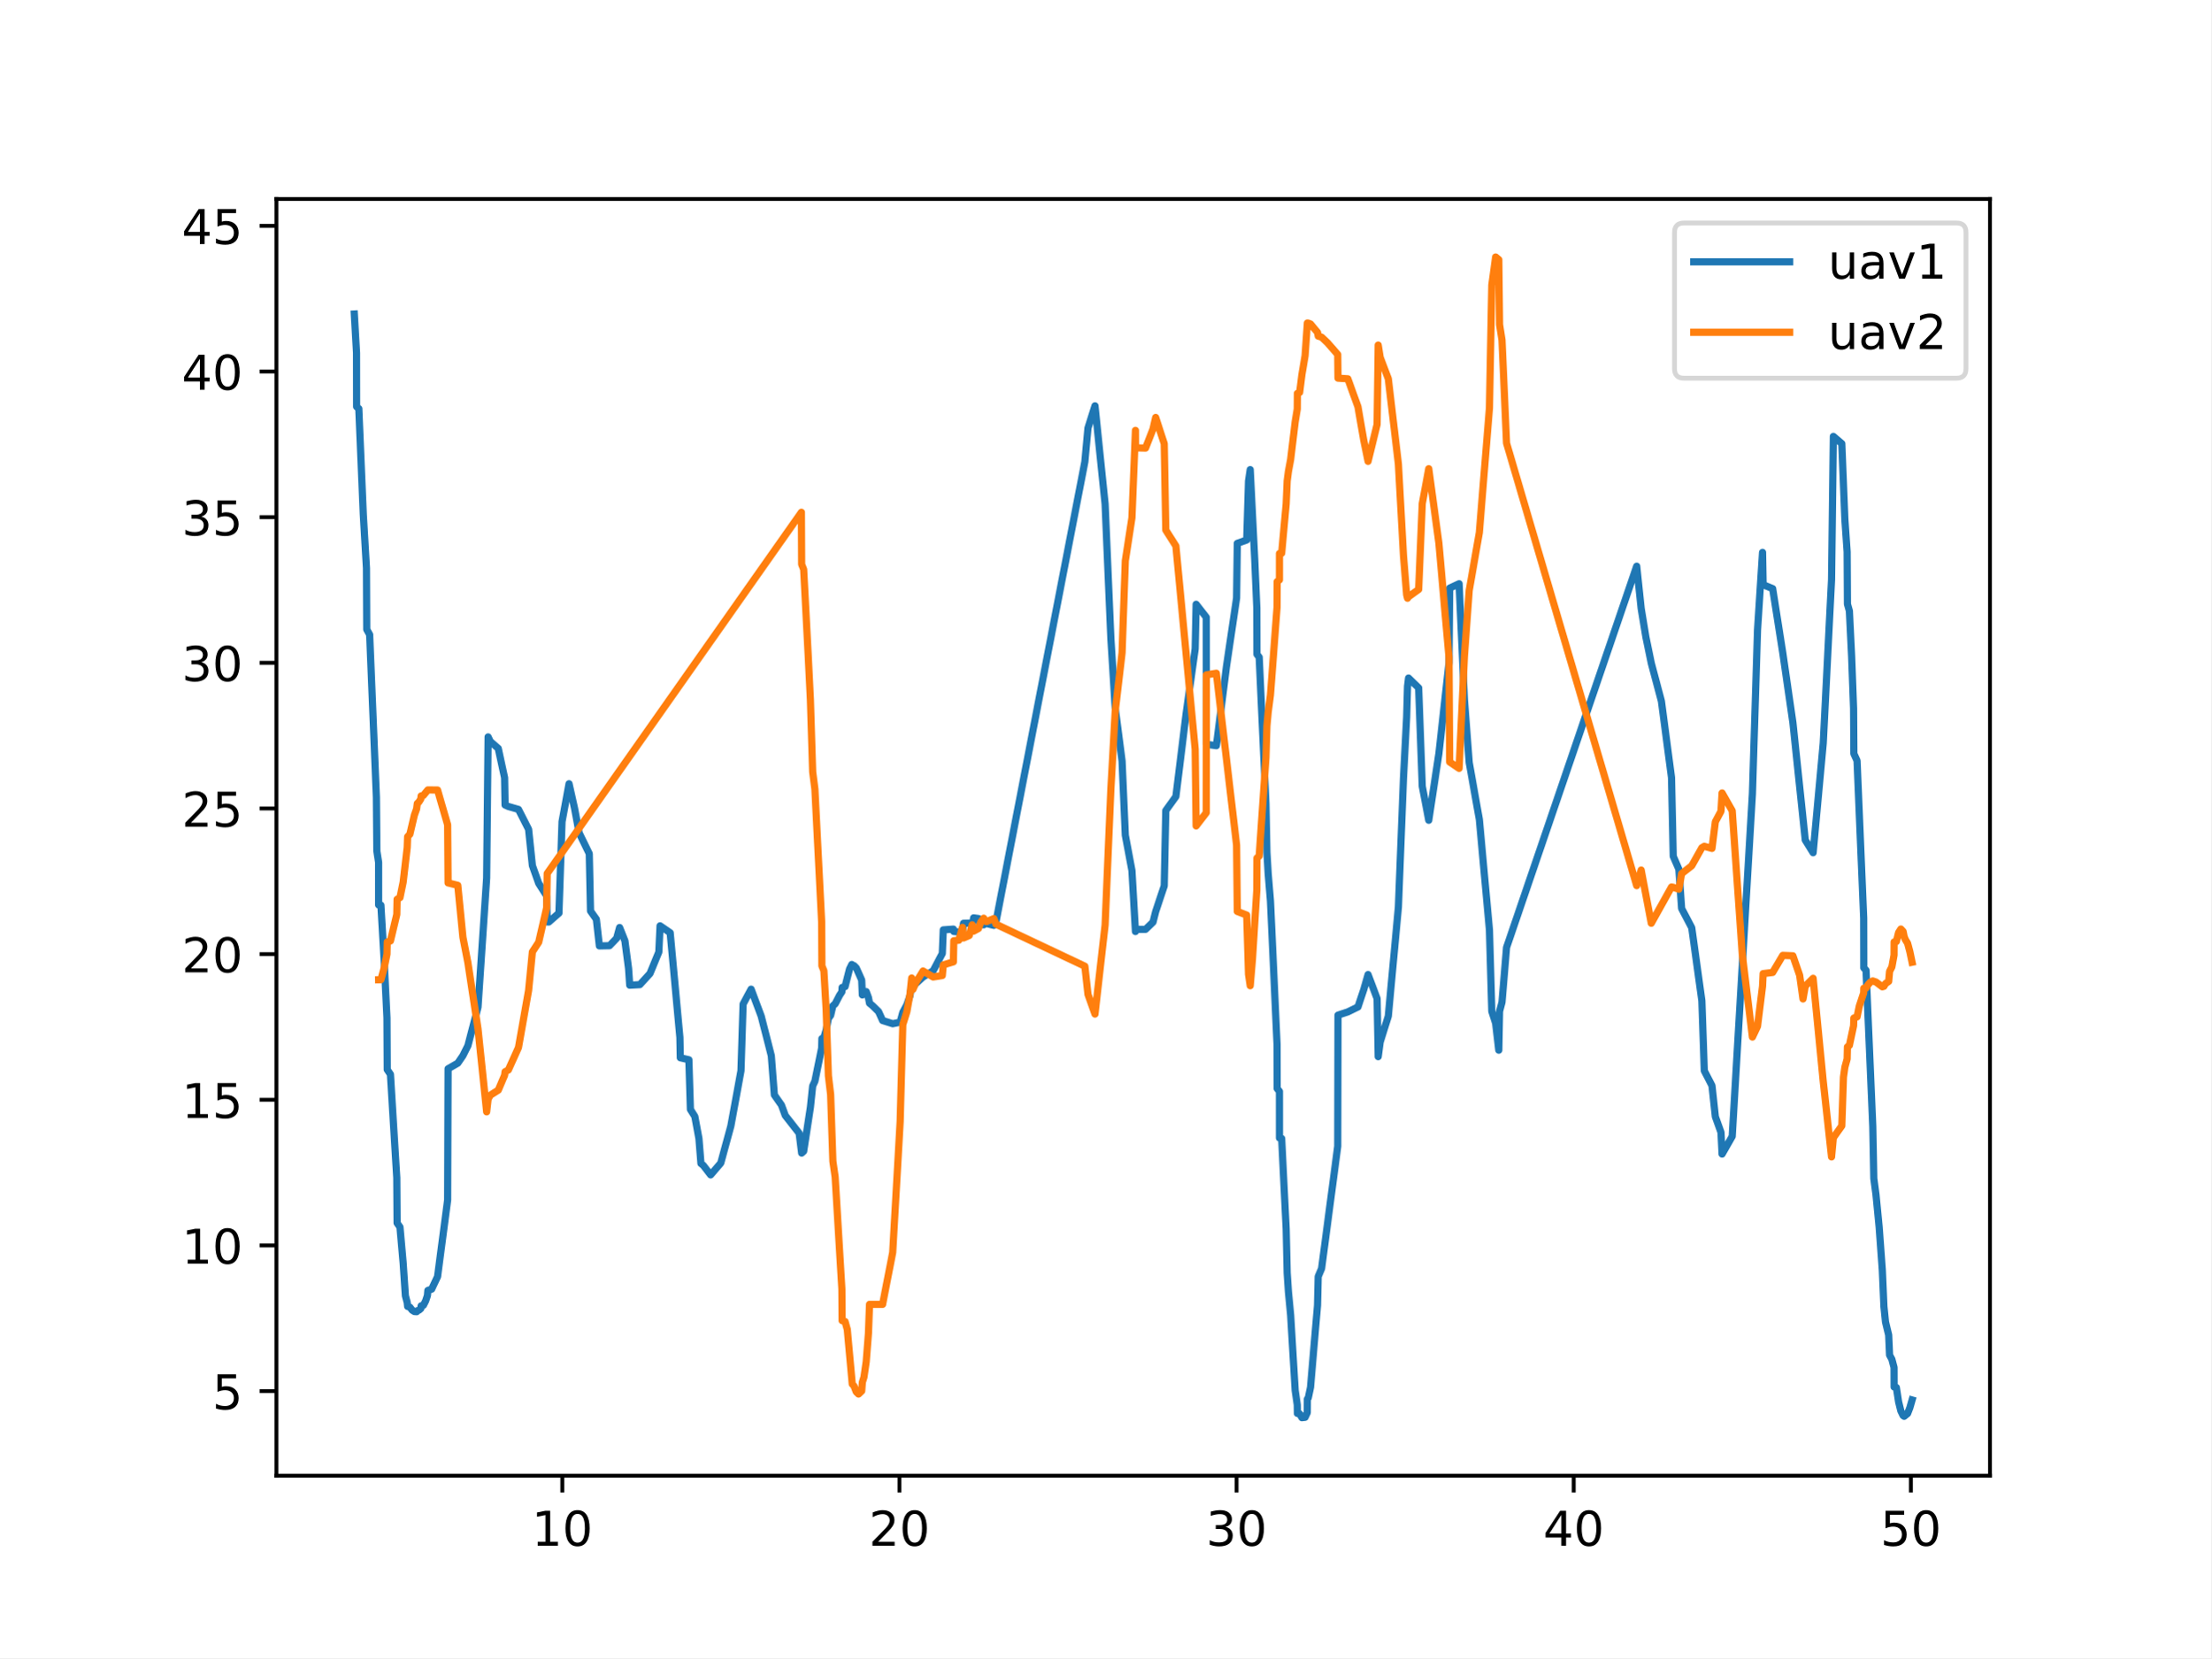
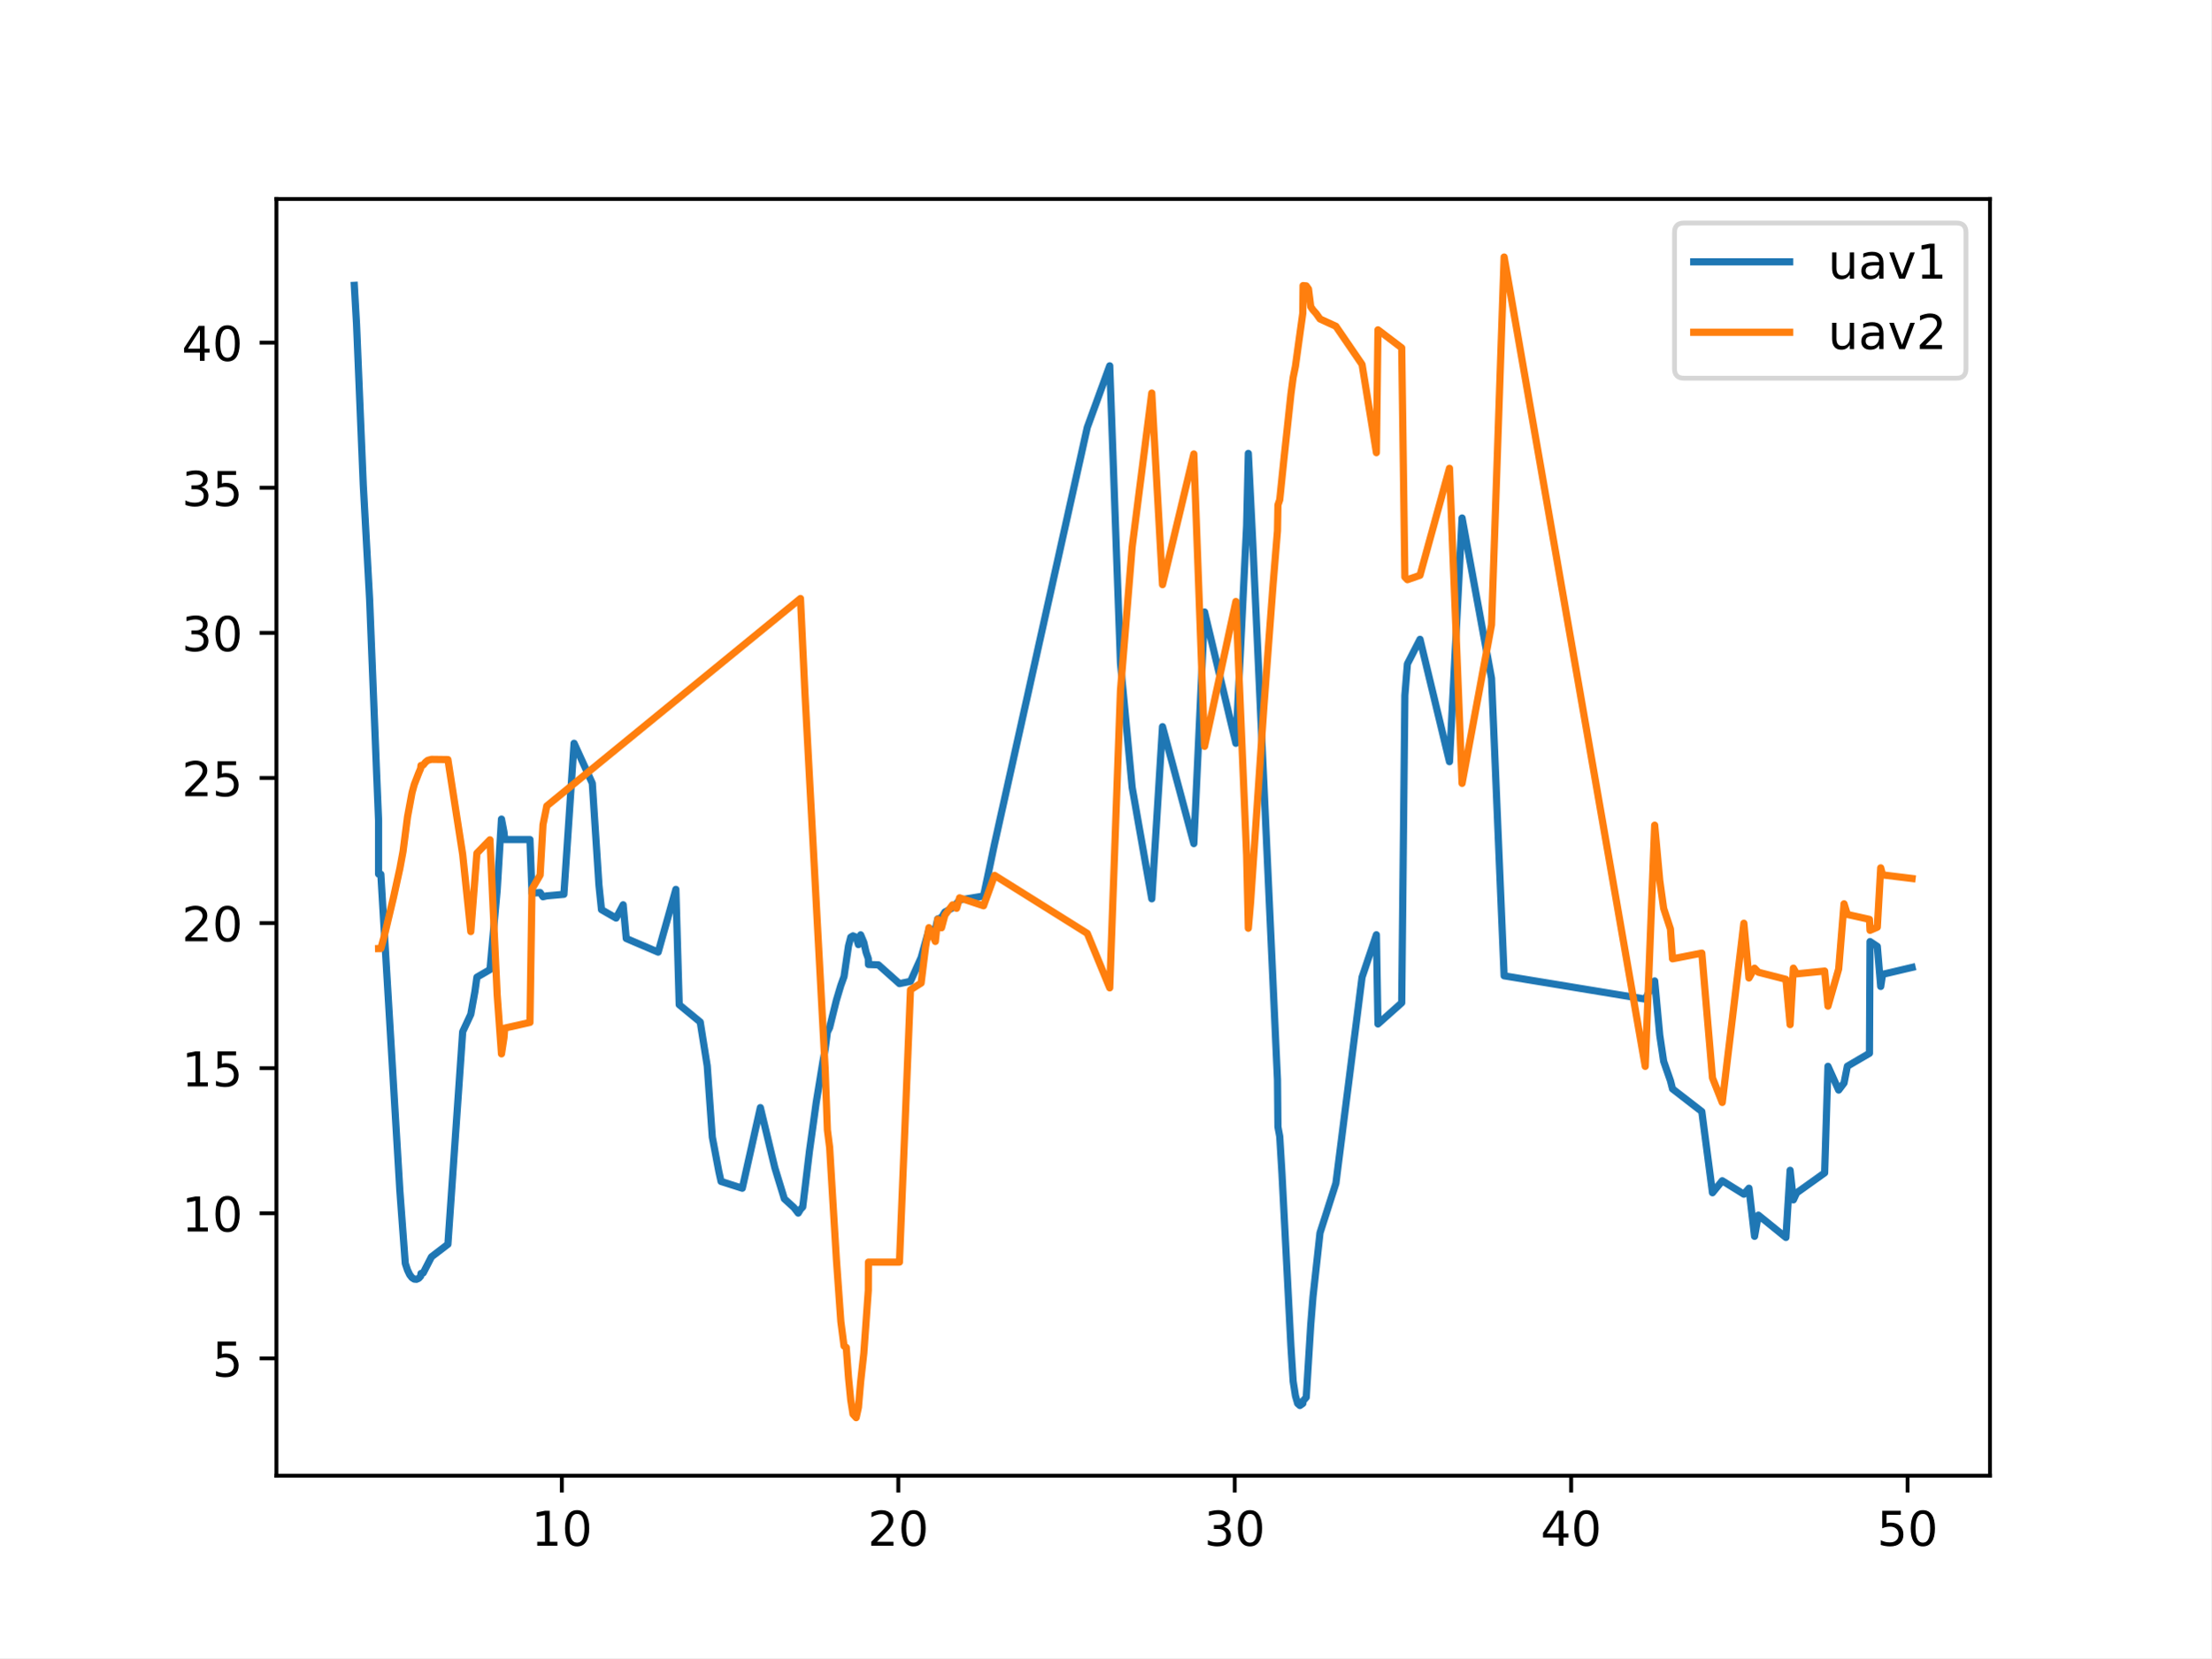
<svg xmlns="http://www.w3.org/2000/svg" xmlns:xlink="http://www.w3.org/1999/xlink" height="345.6pt" version="1.1" viewBox="0 0 460.8 345.6" width="460.8pt">
  <defs>
    <style type="text/css">*{stroke-linecap:butt;stroke-linejoin:round;}</style>
  </defs>
  <g id="figure_1">
    <g id="patch_1">
      <path d="M 0 345.6  L 460.8 345.6  L 460.8 0  L 0 0  z " style="fill:#ffffff;" />
    </g>
    <g id="axes_1">
      <g id="patch_2">
        <path d="M 57.6 307.584  L 414.72 307.584  L 414.72 41.472  L 57.6 41.472  z " style="fill:#ffffff;" />
      </g>
      <g id="matplotlib.axis_1">
        <g id="xtick_1">
          <g id="line2d_1">
            <defs>
-               <path d="M 0 0  L 0 3.5  " id="ma013401bfc" style="stroke:#000000;stroke-width:0.8;" />
+               <path d="M 0 0  L 0 3.5  " id="me01606317b" style="stroke:#000000;stroke-width:0.8;" />
            </defs>
            <g>
-               <use style="stroke:#000000;stroke-width:0.8;" x="117.179" xlink:href="#ma013401bfc" y="307.584" />
+               <use style="stroke:#000000;stroke-width:0.8;" x="117.088" xlink:href="#me01606317b" y="307.584" />
            </g>
          </g>
          <g id="text_1">
-             <g transform="translate(110.8169 322.1824)scale(0.1 -0.1)">
+             <g transform="translate(110.7255 322.1824)scale(0.1 -0.1)">
              <defs>
                <path d="M 12.406 8.297  L 28.516 8.297  L 28.516 63.922  L 10.984 60.406  L 10.984 69.391  L 28.422 72.906  L 38.281 72.906  L 38.281 8.297  L 54.391 8.297  L 54.391 0  L 12.406 0  z " id="DejaVuSans-49" />
                <path d="M 31.781 66.406  Q 24.172 66.406 20.328 58.906  Q 16.5 51.422 16.5 36.375  Q 16.5 21.391 20.328 13.891  Q 24.172 6.391 31.781 6.391  Q 39.453 6.391 43.281 13.891  Q 47.125 21.391 47.125 36.375  Q 47.125 51.422 43.281 58.906  Q 39.453 66.406 31.781 66.406  z M 31.781 74.219  Q 44.047 74.219 50.516 64.516  Q 56.984 54.828 56.984 36.375  Q 56.984 17.969 50.516 8.266  Q 44.047 -1.422 31.781 -1.422  Q 19.531 -1.422 13.062 8.266  Q 6.594 17.969 6.594 36.375  Q 6.594 54.828 13.062 64.516  Q 19.531 74.219 31.781 74.219  z " id="DejaVuSans-48" />
              </defs>
              <use xlink:href="#DejaVuSans-49" />
              <use x="63.623" xlink:href="#DejaVuSans-48" />
            </g>
          </g>
        </g>
        <g id="xtick_2">
          <g id="line2d_2">
            <g>
-               <use style="stroke:#000000;stroke-width:0.8;" x="187.444" xlink:href="#ma013401bfc" y="307.584" />
+               <use style="stroke:#000000;stroke-width:0.8;" x="187.204" xlink:href="#me01606317b" y="307.584" />
            </g>
          </g>
          <g id="text_2">
-             <g transform="translate(181.0815 322.1824)scale(0.1 -0.1)">
+             <g transform="translate(180.842 322.1824)scale(0.1 -0.1)">
              <defs>
                <path d="M 19.188 8.297  L 53.609 8.297  L 53.609 0  L 7.328 0  L 7.328 8.297  Q 12.938 14.109 22.625 23.891  Q 32.328 33.688 34.812 36.531  Q 39.547 41.844 41.422 45.531  Q 43.312 49.219 43.312 52.781  Q 43.312 58.594 39.234 62.25  Q 35.156 65.922 28.609 65.922  Q 23.969 65.922 18.812 64.312  Q 13.672 62.703 7.812 59.422  L 7.812 69.391  Q 13.766 71.781 18.938 73  Q 24.125 74.219 28.422 74.219  Q 39.75 74.219 46.484 68.547  Q 53.219 62.891 53.219 53.422  Q 53.219 48.922 51.531 44.891  Q 49.859 40.875 45.406 35.406  Q 44.188 33.984 37.641 27.219  Q 31.109 20.453 19.188 8.297  z " id="DejaVuSans-50" />
              </defs>
              <use xlink:href="#DejaVuSans-50" />
              <use x="63.623" xlink:href="#DejaVuSans-48" />
            </g>
          </g>
        </g>
        <g id="xtick_3">
          <g id="line2d_3">
            <g>
-               <use style="stroke:#000000;stroke-width:0.8;" x="257.709" xlink:href="#ma013401bfc" y="307.584" />
+               <use style="stroke:#000000;stroke-width:0.8;" x="257.321" xlink:href="#me01606317b" y="307.584" />
            </g>
          </g>
          <g id="text_3">
-             <g transform="translate(251.3461 322.1824)scale(0.1 -0.1)">
+             <g transform="translate(250.9584 322.1824)scale(0.1 -0.1)">
              <defs>
                <path d="M 40.578 39.312  Q 47.656 37.797 51.625 33  Q 55.609 28.219 55.609 21.188  Q 55.609 10.406 48.188 4.484  Q 40.766 -1.422 27.094 -1.422  Q 22.516 -1.422 17.656 -0.516  Q 12.797 0.391 7.625 2.203  L 7.625 11.719  Q 11.719 9.328 16.594 8.109  Q 21.484 6.891 26.812 6.891  Q 36.078 6.891 40.938 10.547  Q 45.797 14.203 45.797 21.188  Q 45.797 27.641 41.281 31.266  Q 36.766 34.906 28.719 34.906  L 20.219 34.906  L 20.219 43.016  L 29.109 43.016  Q 36.375 43.016 40.234 45.922  Q 44.094 48.828 44.094 54.297  Q 44.094 59.906 40.109 62.906  Q 36.141 65.922 28.719 65.922  Q 24.656 65.922 20.016 65.031  Q 15.375 64.156 9.812 62.312  L 9.812 71.094  Q 15.438 72.656 20.344 73.438  Q 25.25 74.219 29.594 74.219  Q 40.828 74.219 47.359 69.109  Q 53.906 64.016 53.906 55.328  Q 53.906 49.266 50.438 45.094  Q 46.969 40.922 40.578 39.312  z " id="DejaVuSans-51" />
              </defs>
              <use xlink:href="#DejaVuSans-51" />
              <use x="63.623" xlink:href="#DejaVuSans-48" />
            </g>
          </g>
        </g>
        <g id="xtick_4">
          <g id="line2d_4">
            <g>
-               <use style="stroke:#000000;stroke-width:0.8;" x="327.973" xlink:href="#ma013401bfc" y="307.584" />
+               <use style="stroke:#000000;stroke-width:0.8;" x="327.437" xlink:href="#me01606317b" y="307.584" />
            </g>
          </g>
          <g id="text_4">
-             <g transform="translate(321.6107 322.1824)scale(0.1 -0.1)">
+             <g transform="translate(321.0749 322.1824)scale(0.1 -0.1)">
              <defs>
                <path d="M 37.797 64.312  L 12.891 25.391  L 37.797 25.391  z M 35.203 72.906  L 47.609 72.906  L 47.609 25.391  L 58.016 25.391  L 58.016 17.188  L 47.609 17.188  L 47.609 0  L 37.797 0  L 37.797 17.188  L 4.891 17.188  L 4.891 26.703  z " id="DejaVuSans-52" />
              </defs>
              <use xlink:href="#DejaVuSans-52" />
              <use x="63.623" xlink:href="#DejaVuSans-48" />
            </g>
          </g>
        </g>
        <g id="xtick_5">
          <g id="line2d_5">
            <g>
-               <use style="stroke:#000000;stroke-width:0.8;" x="398.238" xlink:href="#ma013401bfc" y="307.584" />
+               <use style="stroke:#000000;stroke-width:0.8;" x="397.554" xlink:href="#me01606317b" y="307.584" />
            </g>
          </g>
          <g id="text_5">
-             <g transform="translate(391.8753 322.1824)scale(0.1 -0.1)">
+             <g transform="translate(391.1914 322.1824)scale(0.1 -0.1)">
              <defs>
                <path d="M 10.797 72.906  L 49.516 72.906  L 49.516 64.594  L 19.828 64.594  L 19.828 46.734  Q 21.969 47.469 24.109 47.828  Q 26.266 48.188 28.422 48.188  Q 40.625 48.188 47.75 41.5  Q 54.891 34.812 54.891 23.391  Q 54.891 11.625 47.562 5.094  Q 40.234 -1.422 26.906 -1.422  Q 22.312 -1.422 17.547 -0.641  Q 12.797 0.141 7.719 1.703  L 7.719 11.625  Q 12.109 9.234 16.797 8.062  Q 21.484 6.891 26.703 6.891  Q 35.156 6.891 40.078 11.328  Q 45.016 15.766 45.016 23.391  Q 45.016 31 40.078 35.438  Q 35.156 39.891 26.703 39.891  Q 22.75 39.891 18.812 39.016  Q 14.891 38.141 10.797 36.281  z " id="DejaVuSans-53" />
              </defs>
              <use xlink:href="#DejaVuSans-53" />
              <use x="63.623" xlink:href="#DejaVuSans-48" />
            </g>
          </g>
        </g>
      </g>
      <g id="matplotlib.axis_2">
        <g id="ytick_1">
          <g id="line2d_6">
            <defs>
-               <path d="M 0 0  L -3.5 0  " id="me9909c43d0" style="stroke:#000000;stroke-width:0.8;" />
+               <path d="M 0 0  L -3.5 0  " id="m7a552c9dad" style="stroke:#000000;stroke-width:0.8;" />
            </defs>
            <g>
-               <use style="stroke:#000000;stroke-width:0.8;" x="57.6" xlink:href="#me9909c43d0" y="289.954" />
+               <use style="stroke:#000000;stroke-width:0.8;" x="57.6" xlink:href="#m7a552c9dad" y="283.135" />
            </g>
          </g>
          <g id="text_6">
-             <g transform="translate(44.2375 293.7527)scale(0.1 -0.1)">
+             <g transform="translate(44.2375 286.9344)scale(0.1 -0.1)">
              <use xlink:href="#DejaVuSans-53" />
            </g>
          </g>
        </g>
        <g id="ytick_2">
          <g id="line2d_7">
            <g>
-               <use style="stroke:#000000;stroke-width:0.8;" x="57.6" xlink:href="#me9909c43d0" y="259.592" />
+               <use style="stroke:#000000;stroke-width:0.8;" x="57.6" xlink:href="#m7a552c9dad" y="252.888" />
            </g>
          </g>
          <g id="text_7">
-             <g transform="translate(37.875 263.3916)scale(0.1 -0.1)">
+             <g transform="translate(37.875 256.6877)scale(0.1 -0.1)">
              <use xlink:href="#DejaVuSans-49" />
              <use x="63.623" xlink:href="#DejaVuSans-48" />
            </g>
          </g>
        </g>
        <g id="ytick_3">
          <g id="line2d_8">
            <g>
-               <use style="stroke:#000000;stroke-width:0.8;" x="57.6" xlink:href="#me9909c43d0" y="229.231" />
+               <use style="stroke:#000000;stroke-width:0.8;" x="57.6" xlink:href="#m7a552c9dad" y="222.642" />
            </g>
          </g>
          <g id="text_8">
-             <g transform="translate(37.875 233.0305)scale(0.1 -0.1)">
+             <g transform="translate(37.875 226.4409)scale(0.1 -0.1)">
              <use xlink:href="#DejaVuSans-49" />
              <use x="63.623" xlink:href="#DejaVuSans-53" />
            </g>
          </g>
        </g>
        <g id="ytick_4">
          <g id="line2d_9">
            <g>
-               <use style="stroke:#000000;stroke-width:0.8;" x="57.6" xlink:href="#me9909c43d0" y="198.87" />
+               <use style="stroke:#000000;stroke-width:0.8;" x="57.6" xlink:href="#m7a552c9dad" y="192.395" />
            </g>
          </g>
          <g id="text_9">
-             <g transform="translate(37.875 202.6694)scale(0.1 -0.1)">
+             <g transform="translate(37.875 196.1942)scale(0.1 -0.1)">
              <use xlink:href="#DejaVuSans-50" />
              <use x="63.623" xlink:href="#DejaVuSans-48" />
            </g>
          </g>
        </g>
        <g id="ytick_5">
          <g id="line2d_10">
            <g>
-               <use style="stroke:#000000;stroke-width:0.8;" x="57.6" xlink:href="#me9909c43d0" y="168.509" />
+               <use style="stroke:#000000;stroke-width:0.8;" x="57.6" xlink:href="#m7a552c9dad" y="162.148" />
            </g>
          </g>
          <g id="text_10">
-             <g transform="translate(37.875 172.3083)scale(0.1 -0.1)">
+             <g transform="translate(37.875 165.9475)scale(0.1 -0.1)">
              <use xlink:href="#DejaVuSans-50" />
              <use x="63.623" xlink:href="#DejaVuSans-53" />
            </g>
          </g>
        </g>
        <g id="ytick_6">
          <g id="line2d_11">
            <g>
-               <use style="stroke:#000000;stroke-width:0.8;" x="57.6" xlink:href="#me9909c43d0" y="138.148" />
+               <use style="stroke:#000000;stroke-width:0.8;" x="57.6" xlink:href="#m7a552c9dad" y="131.902" />
            </g>
          </g>
          <g id="text_11">
-             <g transform="translate(37.875 141.9472)scale(0.1 -0.1)">
+             <g transform="translate(37.875 135.7007)scale(0.1 -0.1)">
              <use xlink:href="#DejaVuSans-51" />
              <use x="63.623" xlink:href="#DejaVuSans-48" />
            </g>
          </g>
        </g>
        <g id="ytick_7">
          <g id="line2d_12">
            <g>
-               <use style="stroke:#000000;stroke-width:0.8;" x="57.6" xlink:href="#me9909c43d0" y="107.787" />
+               <use style="stroke:#000000;stroke-width:0.8;" x="57.6" xlink:href="#m7a552c9dad" y="101.655" />
            </g>
          </g>
          <g id="text_12">
-             <g transform="translate(37.875 111.5861)scale(0.1 -0.1)">
+             <g transform="translate(37.875 105.454)scale(0.1 -0.1)">
              <use xlink:href="#DejaVuSans-51" />
              <use x="63.623" xlink:href="#DejaVuSans-53" />
            </g>
          </g>
        </g>
        <g id="ytick_8">
          <g id="line2d_13">
            <g>
-               <use style="stroke:#000000;stroke-width:0.8;" x="57.6" xlink:href="#me9909c43d0" y="77.426" />
+               <use style="stroke:#000000;stroke-width:0.8;" x="57.6" xlink:href="#m7a552c9dad" y="71.408" />
            </g>
          </g>
          <g id="text_13">
-             <g transform="translate(37.875 81.225)scale(0.1 -0.1)">
+             <g transform="translate(37.875 75.20728)scale(0.1 -0.1)">
              <use xlink:href="#DejaVuSans-52" />
              <use x="63.623" xlink:href="#DejaVuSans-48" />
            </g>
          </g>
        </g>
-         <g id="ytick_9">
-           <g id="line2d_14">
-             <g>
-               <use style="stroke:#000000;stroke-width:0.8;" x="57.6" xlink:href="#me9909c43d0" y="47.065" />
-             </g>
-           </g>
-           <g id="text_14">
-             <g transform="translate(37.875 50.86389)scale(0.1 -0.1)">
-               <use xlink:href="#DejaVuSans-52" />
-               <use x="63.623" xlink:href="#DejaVuSans-53" />
-             </g>
-           </g>
-         </g>
+       </g>
+       <g id="line2d_14">
+         <path clip-path="url(#p574b0d99a9)" d="M 73.833 59.473  L 74.3 67.549  L 75.703 101.069  L 77.025 124.971  L 78.427 159.846  L 78.893 171.03  L 78.894 182.181  L 79.362 182.222  L 83.328 248.224  L 84.457 263.336  L 84.924 264.742  L 85.392 265.711  L 85.859 266.311  L 86.327 266.607  L 86.794 266.649  L 87.261 266.445  L 87.657 265.999  L 87.729 265.437  L 88.196 265.317  L 89.914 261.969  L 93.338 259.352  L 96.422 215.037  L 98.11 211.41  L 98.967 206.666  L 99.385 203.678  L 102.103 202.1  L 103.605 185.553  L 104.508 170.72  L 105.027 173.438  L 105.186 174.998  L 110.438 174.99  L 110.867 186.163  L 112.559 186.035  L 113.157 186.908  L 113.951 186.722  L 117.511 186.407  L 119.632 154.921  L 123.43 163.254  L 124.817 184.485  L 125.35 189.603  L 128.396 191.357  L 129.862 188.585  L 130.508 195.61  L 137.161 198.452  L 140.85 185.368  L 141.547 209.411  L 145.925 213.017  L 147.385 222.181  L 148.444 237.008  L 149.82 244.25  L 150.267 246.253  L 154.69 247.666  L 158.46 230.862  L 161.47 243.382  L 163.455 249.867  L 165.471 251.707  L 166.349 252.851  L 166.818 252.072  L 167.286 251.568  L 168.688 239.952  L 170.091 229.843  L 171.493 221.259  L 171.96 218.733  L 172.428 215.133  L 172.895 214.168  L 174.298 208.493  L 175.232 205.386  L 175.894 203.54  L 176.828 197.166  L 177.296 195.343  L 177.763 195.062  L 178.424 195.349  L 178.892 196.886  L 179.359 194.849  L 180.02 196.424  L 180.488 198.483  L 180.955 199.812  L 180.984 201.031  L 183.059 201.102  L 187.445 205.017  L 189.748 204.542  L 191.961 199.603  L 193.587 193.768  L 194.927 193.715  L 195.417 191.531  L 196.21 191.265  L 196.911 190.102  L 198.513 189.235  L 199.978 187.594  L 204.974 186.76  L 207.277 175.821  L 226.588 89.086  L 231.268 76.241  L 233.507 138.179  L 235.948 164.134  L 240.033 187.343  L 242.271 151.455  L 248.797 175.833  L 251.036 127.55  L 257.562 154.928  L 259.8 109.575  L 260.154 94.499  L 261.088 113.185  L 266.23 225.055  L 266.326 234.878  L 266.698 236.881  L 267.165 244.568  L 269.035 280.583  L 269.502 287.922  L 269.97 290.921  L 270.437 292.536  L 270.905 292.956  L 271.504 292.534  L 271.566 292.007  L 272.227 291.244  L 273.162 276.111  L 273.629 270.341  L 275.091 256.981  L 278.409 246.619  L 283.856 203.686  L 286.846 194.833  L 287.173 213.432  L 292.119 209.021  L 292.781 144.926  L 293.313 138.368  L 295.938 133.255  L 302.077 158.76  L 304.702 107.965  L 310.842 141.38  L 313.467 203.394  L 342.876 208.247  L 344.842 204.459  L 345.9 215.752  L 346.712 221.203  L 348.127 225.258  L 348.564 226.965  L 354.664 231.681  L 356.892 248.612  L 358.924 246.108  L 363.429 248.911  L 364.491 247.665  L 365.657 257.691  L 366.453 253.279  L 372.194 257.93  L 373.07 243.929  L 373.746 250.094  L 374.421 248.638  L 380.261 244.463  L 380.958 222.253  L 383.186 227.208  L 384.306 225.734  L 384.999 222.233  L 389.603 219.539  L 389.723 196.253  L 391.237 197.261  L 391.95 205.612  L 392.338 203.08  L 398.487 201.638  L 398.487 201.638  " style="fill:none;stroke:#1f77b4;stroke-linecap:square;stroke-width:1.5;" />
      </g>
      <g id="line2d_15">
-         <path clip-path="url(#p7b7d0782b4)" d="M 73.833 65.445  L 74.301 73.552  L 74.318 84.762  L 74.77 85.165  L 75.706 107.199  L 76.369 118.427  L 76.426 131.191  L 77.031 132.281  L 78.437 166.198  L 78.534 177.425  L 78.903 179.756  L 78.905 188.618  L 79.374 188.658  L 80.036 199.898  L 80.642 212.15  L 80.698 222.94  L 81.361 223.925  L 82.686 245.473  L 82.75 254.911  L 83.348 255.765  L 84.011 263.185  L 84.479 270.08  L 84.858 271.491  L 84.948 272.31  L 85.416 272.464  L 85.884 273.066  L 86.353 273.362  L 86.821 273.405  L 86.966 273.2  L 87.29 273.088  L 87.686 272.753  L 87.758 272.188  L 88.227 272.068  L 88.695 271.158  L 89.074 270.033  L 89.163 268.976  L 89.948 268.707  L 91.182 266.08  L 93.289 250.089  L 93.379 222.764  L 95.397 221.598  L 96.47 220.026  L 97.505 217.957  L 99.613 209.917  L 101.417 183.022  L 101.721 153.593  L 102.162 154.536  L 103.829 155.988  L 105.153 162.086  L 105.253 167.786  L 105.937 168.095  L 108.045 168.702  L 110.153 172.845  L 110.946 180.405  L 112.261 184.111  L 113.923 186.731  L 114.036 192.16  L 114.369 192.173  L 116.477 190.326  L 117.127 171.262  L 118.585 163.358  L 119.729 168.46  L 120.693 173.609  L 122.801 177.929  L 123.062 189.882  L 124.274 191.595  L 124.909 197.158  L 127.016 197.116  L 128.512 195.558  L 129.124 193.324  L 130.231 196.102  L 130.993 201.897  L 131.232 205.347  L 133.34 205.233  L 135.448 202.928  L 137.295 198.441  L 137.556 192.97  L 139.664 194.415  L 141.69 216.243  L 141.772 220.467  L 143.559 220.887  L 143.88 231.239  L 144.801 232.7  L 145.657 237.323  L 146.078 242.512  L 146.56 242.894  L 148.096 244.886  L 150.204 242.422  L 152.312 234.682  L 154.42 223.177  L 154.861 209.281  L 156.528 206.173  L 158.636 211.808  L 160.743 220.057  L 161.374 228.217  L 162.851 230.327  L 163.644 232.491  L 166.544 236.203  L 167.067 240.34  L 167.483 239.958  L 168.889 230.822  L 169.357 226.349  L 169.826 225.341  L 171.231 218.432  L 171.283 216.478  L 171.699 216.269  L 172.168 214.697  L 172.636 212.263  L 173.105 211.636  L 173.573 209.649  L 174.041 209.237  L 174.978 207.439  L 175.447 206.74  L 175.499 205.819  L 176.109 205.653  L 177.046 201.97  L 177.514 201.024  L 177.607 201.176  L 177.983 201.274  L 178.451 201.751  L 179.582 204.298  L 179.715 207.371  L 180.051 207.158  L 180.519 206.686  L 180.987 207.953  L 181.21 209.103  L 181.823 209.607  L 183.095 210.848  L 183.931 212.709  L 186.039 213.379  L 187.594 213.058  L 188.147 211  L 188.989 209.431  L 189.638 207.56  L 189.993 205.402  L 190.255 205.846  L 190.797 205.062  L 192.363 203.628  L 194.47 202.35  L 196.377 198.741  L 196.578 193.814  L 198.686 193.656  L 198.776 194.151  L 199.817 194.26  L 200.583 193.974  L 200.794 192.446  L 201.989 192.412  L 202.605 192.971  L 202.902 191.312  L 203.924 191.452  L 204.381 192.531  L 205.01 192.759  L 205.16 192.567  L 205.589 192.498  L 207.118 192.873  L 207.559 192.153  L 226.09 96.226  L 226.736 89.214  L 228.197 84.584  L 230.305 105.043  L 231.51 133.108  L 232.413 147.576  L 233.844 158.632  L 234.521 174.097  L 235.9 181.451  L 236.629 194.163  L 236.64 193.709  L 238.737 193.705  L 240.293 192.198  L 240.845 189.99  L 242.627 184.645  L 242.953 168.953  L 245.061 166.014  L 247.169 148.901  L 249.076 135.23  L 249.277 125.944  L 251.385 128.65  L 251.41 155.134  L 253.493 155.426  L 255.601 138.907  L 257.709 124.644  L 257.859 113.246  L 259.817 112.55  L 260.193 100.257  L 260.547 97.883  L 261.484 116.506  L 261.924 126.756  L 261.952 136.375  L 262.421 136.986  L 263.826 167.531  L 264.032 177.651  L 264.295 182.093  L 264.763 187.732  L 266.14 217.652  L 266.168 226.892  L 266.637 227.477  L 266.642 237.196  L 267.105 237.3  L 268.042 256.18  L 268.248 265.334  L 268.511 269.258  L 268.979 274.132  L 269.916 289.8  L 270.356 292.815  L 270.384 294.605  L 270.853 294.682  L 271.321 295.488  L 271.984 295.409  L 272.445 294.438  L 272.464 291.607  L 272.646 291.371  L 273.114 289.159  L 274.572 272.077  L 274.714 266.065  L 275.425 264.401  L 278.788 238.916  L 278.841 211.592  L 280.896 210.908  L 283.004 209.883  L 284.208 206.257  L 285.112 203.129  L 286.994 208.14  L 287.22 220.238  L 287.624 217.217  L 289.328 211.789  L 291.436 189.029  L 292.491 162.12  L 293.153 149.487  L 293.334 143.052  L 293.544 141.327  L 295.652 143.374  L 296.407 163.886  L 297.759 170.97  L 299.867 157.079  L 301.975 138.103  L 302.117 122.583  L 304.083 121.667  L 305.19 145.853  L 306.191 158.944  L 308.299 170.795  L 310.407 193.838  L 310.9 210.797  L 311.694 213.286  L 312.356 218.892  L 312.515 210.794  L 313.019 208.88  L 313.973 197.48  L 341.096 118.009  L 342.026 126.825  L 343.011 132.791  L 344.134 138.222  L 346.242 146.134  L 348.35 162.077  L 348.707 178.465  L 349.879 181.168  L 350.458 189.357  L 352.566 193.371  L 354.674 208.572  L 355.181 223.18  L 356.782 226.286  L 357.49 232.764  L 358.662 236.019  L 358.89 240.544  L 360.998 236.854  L 365.213 165.417  L 366.273 131.365  L 367.321 115.129  L 367.445 121.872  L 369.429 122.688  L 371.537 136.074  L 373.645 150.604  L 376.228 175.097  L 377.861 177.733  L 379.969 154.896  L 381.701 120.809  L 382.077 90.954  L 383.839 92.465  L 384.481 108.3  L 384.95 115.033  L 385.011 125.901  L 385.418 127.332  L 385.887 136.778  L 386.293 147.661  L 386.355 157.105  L 387.018 158.554  L 388.401 191.392  L 388.423 201.735  L 388.891 202.247  L 390.297 234.811  L 390.509 245.637  L 390.959 248.973  L 391.622 255.743  L 392.284 264.738  L 392.617 272.325  L 392.946 275.542  L 393.609 278.262  L 393.795 282.439  L 394.271 283.315  L 394.725 285.021  L 394.74 289.087  L 395.208 289.202  L 395.677 292.2  L 396.145 294.08  L 396.614 295.042  L 396.833 295.205  L 397.55 294.62  L 398.019 293.414  L 398.487 291.804  L 398.487 291.804  " style="fill:none;stroke:#1f77b4;stroke-linecap:square;stroke-width:1.5;" />
-       </g>
-       <g id="line2d_16">
-         <path clip-path="url(#p7b7d0782b4)" d="M 78.905 204.21  L 79.374 204.201  L 80.036 201.814  L 80.642 198.887  L 80.698 196.343  L 81.361 196.121  L 82.686 190.61  L 82.75 187.448  L 83.348 187.09  L 84.011 183.89  L 84.858 176.637  L 84.948 174.392  L 85.416 173.874  L 86.353 169.884  L 86.821 168.589  L 86.966 167.475  L 87.29 167.169  L 87.686 166.543  L 87.758 165.895  L 88.227 165.791  L 89.163 164.645  L 91.182 164.662  L 93.289 171.929  L 93.379 184.026  L 95.397 184.528  L 96.47 195.353  L 97.505 200.657  L 99.613 214.465  L 101.417 231.74  L 101.721 229.092  L 102.162 228.278  L 103.829 227.233  L 105.153 224.134  L 105.253 223.385  L 105.937 223.024  L 108.045 218.344  L 110.153 206.446  L 110.946 198.403  L 112.261 196.386  L 113.923 189.187  L 114.036 182.064  L 167.015 106.768  L 167.067 117.622  L 167.483 118.676  L 168.42 136.445  L 168.889 145.823  L 169.357 160.877  L 169.826 164.492  L 171.231 192.197  L 171.283 201.32  L 171.699 202.335  L 172.168 210.366  L 172.636 224.222  L 173.105 228.146  L 173.573 242.034  L 174.041 245.297  L 175.447 268.646  L 175.499 275.264  L 176.109 275.451  L 176.578 277.111  L 177.607 288.478  L 177.983 288.899  L 178.451 290.117  L 178.92 290.566  L 179.582 289.929  L 179.715 288.114  L 180.051 287.038  L 180.519 283.798  L 180.987 277.85  L 181.21 271.871  L 183.931 271.871  L 186.039 261.047  L 187.594 233.729  L 188.147 213.568  L 188.989 210.867  L 189.638 207.243  L 189.993 203.848  L 190.255 206.225  L 190.797 204.918  L 192.363 202.386  L 194.47 203.64  L 196.377 203.335  L 196.578 201.111  L 198.686 200.483  L 198.776 196.075  L 199.817 195.975  L 200.583 193.294  L 200.794 195.511  L 201.989 194.986  L 202.605 192.763  L 202.902 194.08  L 203.924 193.524  L 204.381 192.219  L 205.01 191.385  L 205.16 191.967  L 205.589 192.084  L 207.118 191.461  L 207.559 192.631  L 226.09 201.387  L 226.736 207.264  L 228.197 211.365  L 230.305 192.792  L 231.51 164.415  L 232.413 148.274  L 233.844 136.04  L 234.521 116.877  L 235.9 107.909  L 236.629 89.705  L 236.64 93.342  L 238.737 93.392  L 240.293 89.404  L 240.845 87.01  L 242.627 92.484  L 242.953 110.473  L 245.061 113.805  L 249.076 156.175  L 249.277 172.146  L 251.385 169.4  L 251.41 140.661  L 253.493 140.318  L 257.709 176.151  L 257.859 189.974  L 259.817 190.733  L 260.193 203.08  L 260.547 205.459  L 261.016 199.943  L 261.924 185.507  L 261.952 178.845  L 262.421 178.424  L 263.826 157.877  L 264.032 151.299  L 264.295 148.452  L 264.763 144.871  L 266.14 126.596  L 266.168 121.213  L 266.637 120.875  L 266.642 115.362  L 267.105 115.303  L 268.042 105.021  L 268.248 100.237  L 268.511 98.239  L 268.979 95.75  L 269.916 87.919  L 270.356 85.238  L 270.384 81.991  L 270.853 81.79  L 271.321 78.063  L 271.984 74.127  L 272.464 67.32  L 272.646 67.34  L 273.114 67.529  L 274.572 69.274  L 274.714 70.05  L 275.425 70.272  L 276.68 71.468  L 278.788 73.887  L 278.841 78.817  L 280.896 78.954  L 283.004 84.794  L 284.208 91.759  L 285.112 96.155  L 286.994 88.461  L 287.22 71.919  L 287.624 74.469  L 289.328 78.953  L 291.436 96.745  L 292.491 115.869  L 293.153 123.968  L 293.334 124.69  L 293.544 124.377  L 295.652 122.852  L 296.407 104.968  L 297.759 97.691  L 299.867 113.187  L 301.975 137.042  L 302.117 158.823  L 304.083 160.15  L 305.19 136.74  L 306.191 123.062  L 308.299 110.996  L 310.407 85.023  L 310.9 59.402  L 311.694 53.568  L 312.356 54.111  L 312.515 67.643  L 313.019 70.867  L 313.973 92.364  L 341.096 184.601  L 342.026 181.347  L 344.134 192.438  L 348.35 184.875  L 348.707 184.939  L 349.879 185.338  L 350.458 182.09  L 352.566 180.448  L 354.674 176.69  L 355.181 176.401  L 356.782 176.839  L 357.49 171.268  L 358.662 169.084  L 358.89 165.282  L 360.998 168.989  L 363.106 199.007  L 365.213 216.158  L 366.273 213.913  L 367.321 205.557  L 367.445 202.931  L 369.429 202.685  L 371.537 199.129  L 373.645 199.214  L 375.056 203.282  L 375.753 208.213  L 376.228 205.527  L 377.861 203.908  L 379.969 225.389  L 381.701 241.133  L 382.077 237.141  L 383.839 234.655  L 384.185 224.507  L 384.481 222.43  L 384.95 220.727  L 385.011 218.206  L 385.418 217.892  L 386.293 213.815  L 386.355 212.189  L 387.018 211.952  L 387.486 209.701  L 388.401 206.945  L 388.423 205.974  L 388.891 205.931  L 389.36 205.17  L 389.828 204.674  L 390.297 204.456  L 390.959 204.685  L 392.284 205.68  L 392.617 205.579  L 392.946 205.014  L 393.609 204.552  L 393.795 202.461  L 394.271 201.544  L 394.725 199.082  L 394.74 196.333  L 395.208 196.243  L 395.677 194.362  L 396.145 193.639  L 396.614 194.149  L 396.833 195.219  L 397.082 195.844  L 397.55 196.607  L 398.019 198.351  L 398.487 200.564  L 398.487 200.564  " style="fill:none;stroke:#ff7f0e;stroke-linecap:square;stroke-width:1.5;" />
+         <path clip-path="url(#p574b0d99a9)" d="M 78.894 197.715  L 79.362 197.706  L 80.023 195.327  L 82.006 187.013  L 83.328 181.016  L 83.989 177.472  L 84.924 170.245  L 85.859 165.245  L 86.327 163.518  L 87.261 161.118  L 87.657 160.189  L 87.729 159.544  L 88.196 159.441  L 88.664 158.872  L 89.131 158.483  L 89.914 158.272  L 93.338 158.315  L 96.422 178.107  L 98.11 194.175  L 99.385 177.829  L 102.103 175.039  L 103.605 207.318  L 104.508 219.664  L 105.027 216.296  L 105.186 214.289  L 110.438 213.11  L 110.867 185.301  L 112.559 182.385  L 113.157 171.882  L 113.951 167.985  L 166.818 124.745  L 167.753 144.54  L 171.96 222.607  L 172.428 235.518  L 172.895 239.161  L 174.298 262.389  L 175.232 275.448  L 175.894 280.565  L 176.361 280.843  L 176.828 287.099  L 177.296 291.821  L 177.763 294.75  L 178.424 295.488  L 178.892 293.35  L 179.359 288.001  L 180.02 282.053  L 180.955 268.947  L 180.984 263.07  L 187.445 263.07  L 189.748 206.305  L 191.961 204.905  L 192.904 197.271  L 193.587 193.355  L 194.927 196.229  L 195.417 191.599  L 196.21 193.384  L 196.911 190.759  L 198.513 188.604  L 199.353 189.326  L 199.978 187.134  L 204.974 188.793  L 207.277 182.458  L 226.588 194.546  L 231.268 205.903  L 233.507 143.94  L 235.948 113.971  L 240.033 81.918  L 242.271 121.861  L 248.797 94.616  L 251.036 155.558  L 257.562 125.367  L 259.8 178.246  L 260.154 193.475  L 260.621 188.092  L 263.426 146.926  L 265.295 122.049  L 266.23 110.645  L 266.326 105.245  L 266.698 104.168  L 267.633 95.15  L 269.035 82.149  L 269.502 78.663  L 269.97 76.344  L 271.504 65.276  L 271.566 59.525  L 272.227 59.58  L 272.694 60.226  L 273.162 63.92  L 273.629 64.602  L 274.29 65.34  L 275.091 66.477  L 278.409 67.999  L 283.856 75.957  L 286.846 94.345  L 287.173 68.741  L 292.119 72.501  L 292.781 120.278  L 293.313 120.828  L 295.938 119.906  L 302.077 97.601  L 304.702 163.278  L 310.842 130.234  L 313.467 53.568  L 342.876 222.268  L 344.842 171.991  L 345.9 183.5  L 346.712 189.33  L 348.127 193.636  L 348.564 199.847  L 354.664 198.66  L 356.892 224.675  L 358.924 229.791  L 363.429 192.435  L 364.491 203.848  L 365.657 201.806  L 366.453 202.647  L 372.194 204.123  L 373.07 213.573  L 373.746 201.794  L 374.421 202.983  L 380.261 202.396  L 380.958 209.712  L 383.186 201.962  L 384.306 188.384  L 384.999 190.605  L 389.603 191.625  L 389.723 193.91  L 391.237 193.257  L 391.95 180.886  L 392.338 182.356  L 398.487 183.11  L 398.487 183.11  " style="fill:none;stroke:#ff7f0e;stroke-linecap:square;stroke-width:1.5;" />
      </g>
      <g id="patch_3">
        <path d="M 57.6 307.584  L 57.6 41.472  " style="fill:none;stroke:#000000;stroke-linecap:square;stroke-linejoin:miter;stroke-width:0.8;" />
      </g>
      <g id="patch_4">
        <path d="M 414.72 307.584  L 414.72 41.472  " style="fill:none;stroke:#000000;stroke-linecap:square;stroke-linejoin:miter;stroke-width:0.8;" />
      </g>
      <g id="patch_5">
        <path d="M 57.6 307.584  L 414.72 307.584  " style="fill:none;stroke:#000000;stroke-linecap:square;stroke-linejoin:miter;stroke-width:0.8;" />
      </g>
      <g id="patch_6">
        <path d="M 57.6 41.472  L 414.72 41.472  " style="fill:none;stroke:#000000;stroke-linecap:square;stroke-linejoin:miter;stroke-width:0.8;" />
      </g>
      <g id="legend_1">
        <g id="patch_7">
          <path d="M 350.973 78.828  L 407.72 78.828  Q 409.72 78.828 409.72 76.828  L 409.72 48.472  Q 409.72 46.472 407.72 46.472  L 350.973 46.472  Q 348.973 46.472 348.973 48.472  L 348.973 76.828  Q 348.973 78.828 350.973 78.828  z " style="fill:#ffffff;opacity:0.8;stroke:#cccccc;stroke-linejoin:miter;" />
        </g>
-         <g id="line2d_17">
+         <g id="line2d_16">
          <path d="M 352.973 54.57  L 372.973 54.57  " style="fill:none;stroke:#1f77b4;stroke-linecap:square;stroke-width:1.5;" />
        </g>
-         <g id="line2d_18" />
-         <g id="text_15">
+         <g id="line2d_17" />
+         <g id="text_14">
          <g transform="translate(380.9731 58.07044)scale(0.1 -0.1)">
            <defs>
              <path d="M 8.5 21.578  L 8.5 54.688  L 17.484 54.688  L 17.484 21.922  Q 17.484 14.156 20.5 10.266  Q 23.531 6.391 29.594 6.391  Q 36.859 6.391 41.078 11.031  Q 45.312 15.672 45.312 23.688  L 45.312 54.688  L 54.297 54.688  L 54.297 0  L 45.312 0  L 45.312 8.406  Q 42.047 3.422 37.719 1  Q 33.406 -1.422 27.688 -1.422  Q 18.266 -1.422 13.375 4.438  Q 8.5 10.297 8.5 21.578  z M 31.109 56  z " id="DejaVuSans-117" />
              <path d="M 34.281 27.484  Q 23.391 27.484 19.188 25  Q 14.984 22.516 14.984 16.5  Q 14.984 11.719 18.141 8.906  Q 21.297 6.109 26.703 6.109  Q 34.188 6.109 38.703 11.406  Q 43.219 16.703 43.219 25.484  L 43.219 27.484  z M 52.203 31.203  L 52.203 0  L 43.219 0  L 43.219 8.297  Q 40.141 3.328 35.547 0.953  Q 30.953 -1.422 24.312 -1.422  Q 15.922 -1.422 10.953 3.297  Q 6 8.016 6 15.922  Q 6 25.141 12.172 29.828  Q 18.359 34.516 30.609 34.516  L 43.219 34.516  L 43.219 35.406  Q 43.219 41.609 39.141 45  Q 35.062 48.391 27.688 48.391  Q 23 48.391 18.547 47.266  Q 14.109 46.141 10.016 43.891  L 10.016 52.203  Q 14.938 54.109 19.578 55.047  Q 24.219 56 28.609 56  Q 40.484 56 46.344 49.844  Q 52.203 43.703 52.203 31.203  z " id="DejaVuSans-97" />
              <path d="M 2.984 54.688  L 12.5 54.688  L 29.594 8.797  L 46.688 54.688  L 56.203 54.688  L 35.688 0  L 23.484 0  z " id="DejaVuSans-118" />
            </defs>
            <use xlink:href="#DejaVuSans-117" />
            <use x="63.379" xlink:href="#DejaVuSans-97" />
            <use x="124.658" xlink:href="#DejaVuSans-118" />
            <use x="183.838" xlink:href="#DejaVuSans-49" />
          </g>
        </g>
-         <g id="line2d_19">
+         <g id="line2d_18">
          <path d="M 352.973 69.249  L 372.973 69.249  " style="fill:none;stroke:#ff7f0e;stroke-linecap:square;stroke-width:1.5;" />
        </g>
-         <g id="line2d_20" />
-         <g id="text_16">
+         <g id="line2d_19" />
+         <g id="text_15">
          <g transform="translate(380.9731 72.74856)scale(0.1 -0.1)">
            <use xlink:href="#DejaVuSans-117" />
            <use x="63.379" xlink:href="#DejaVuSans-97" />
            <use x="124.658" xlink:href="#DejaVuSans-118" />
            <use x="183.838" xlink:href="#DejaVuSans-50" />
          </g>
        </g>
      </g>
    </g>
  </g>
  <defs>
-     <clipPath id="p7b7d0782b4">
+     <clipPath id="p574b0d99a9">
      <rect height="266.112" width="357.12" x="57.6" y="41.472" />
    </clipPath>
  </defs>
</svg>
